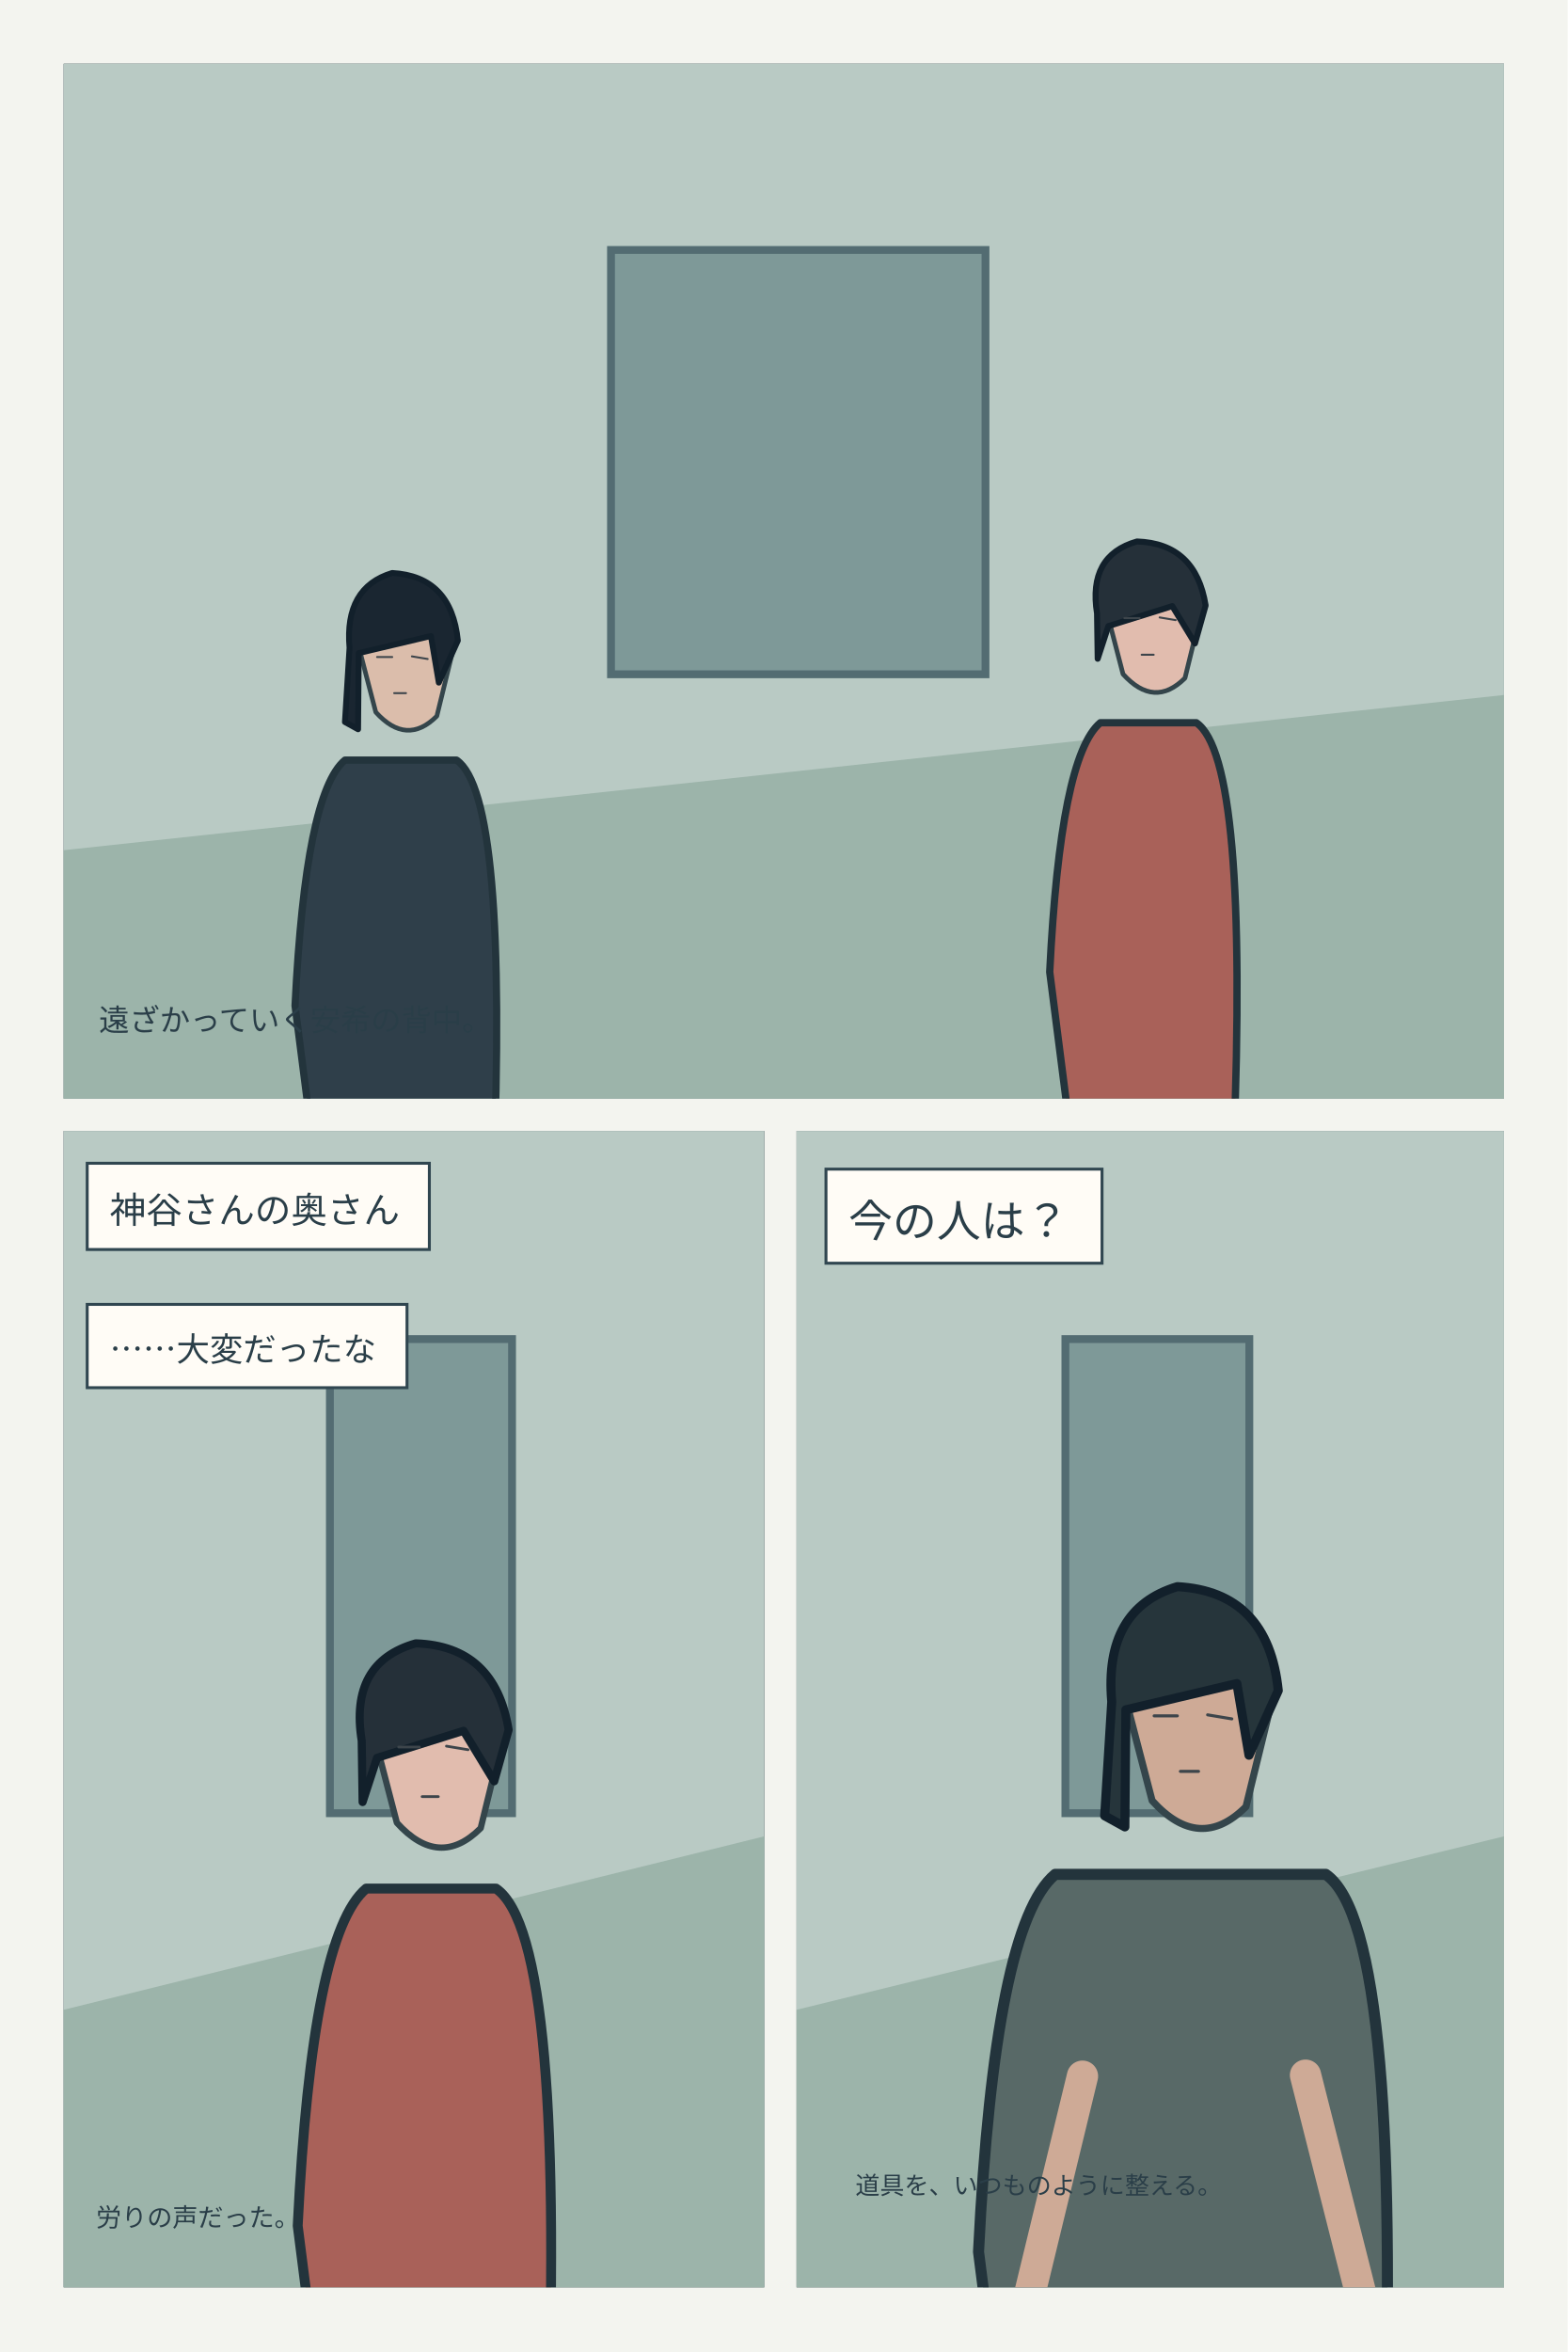
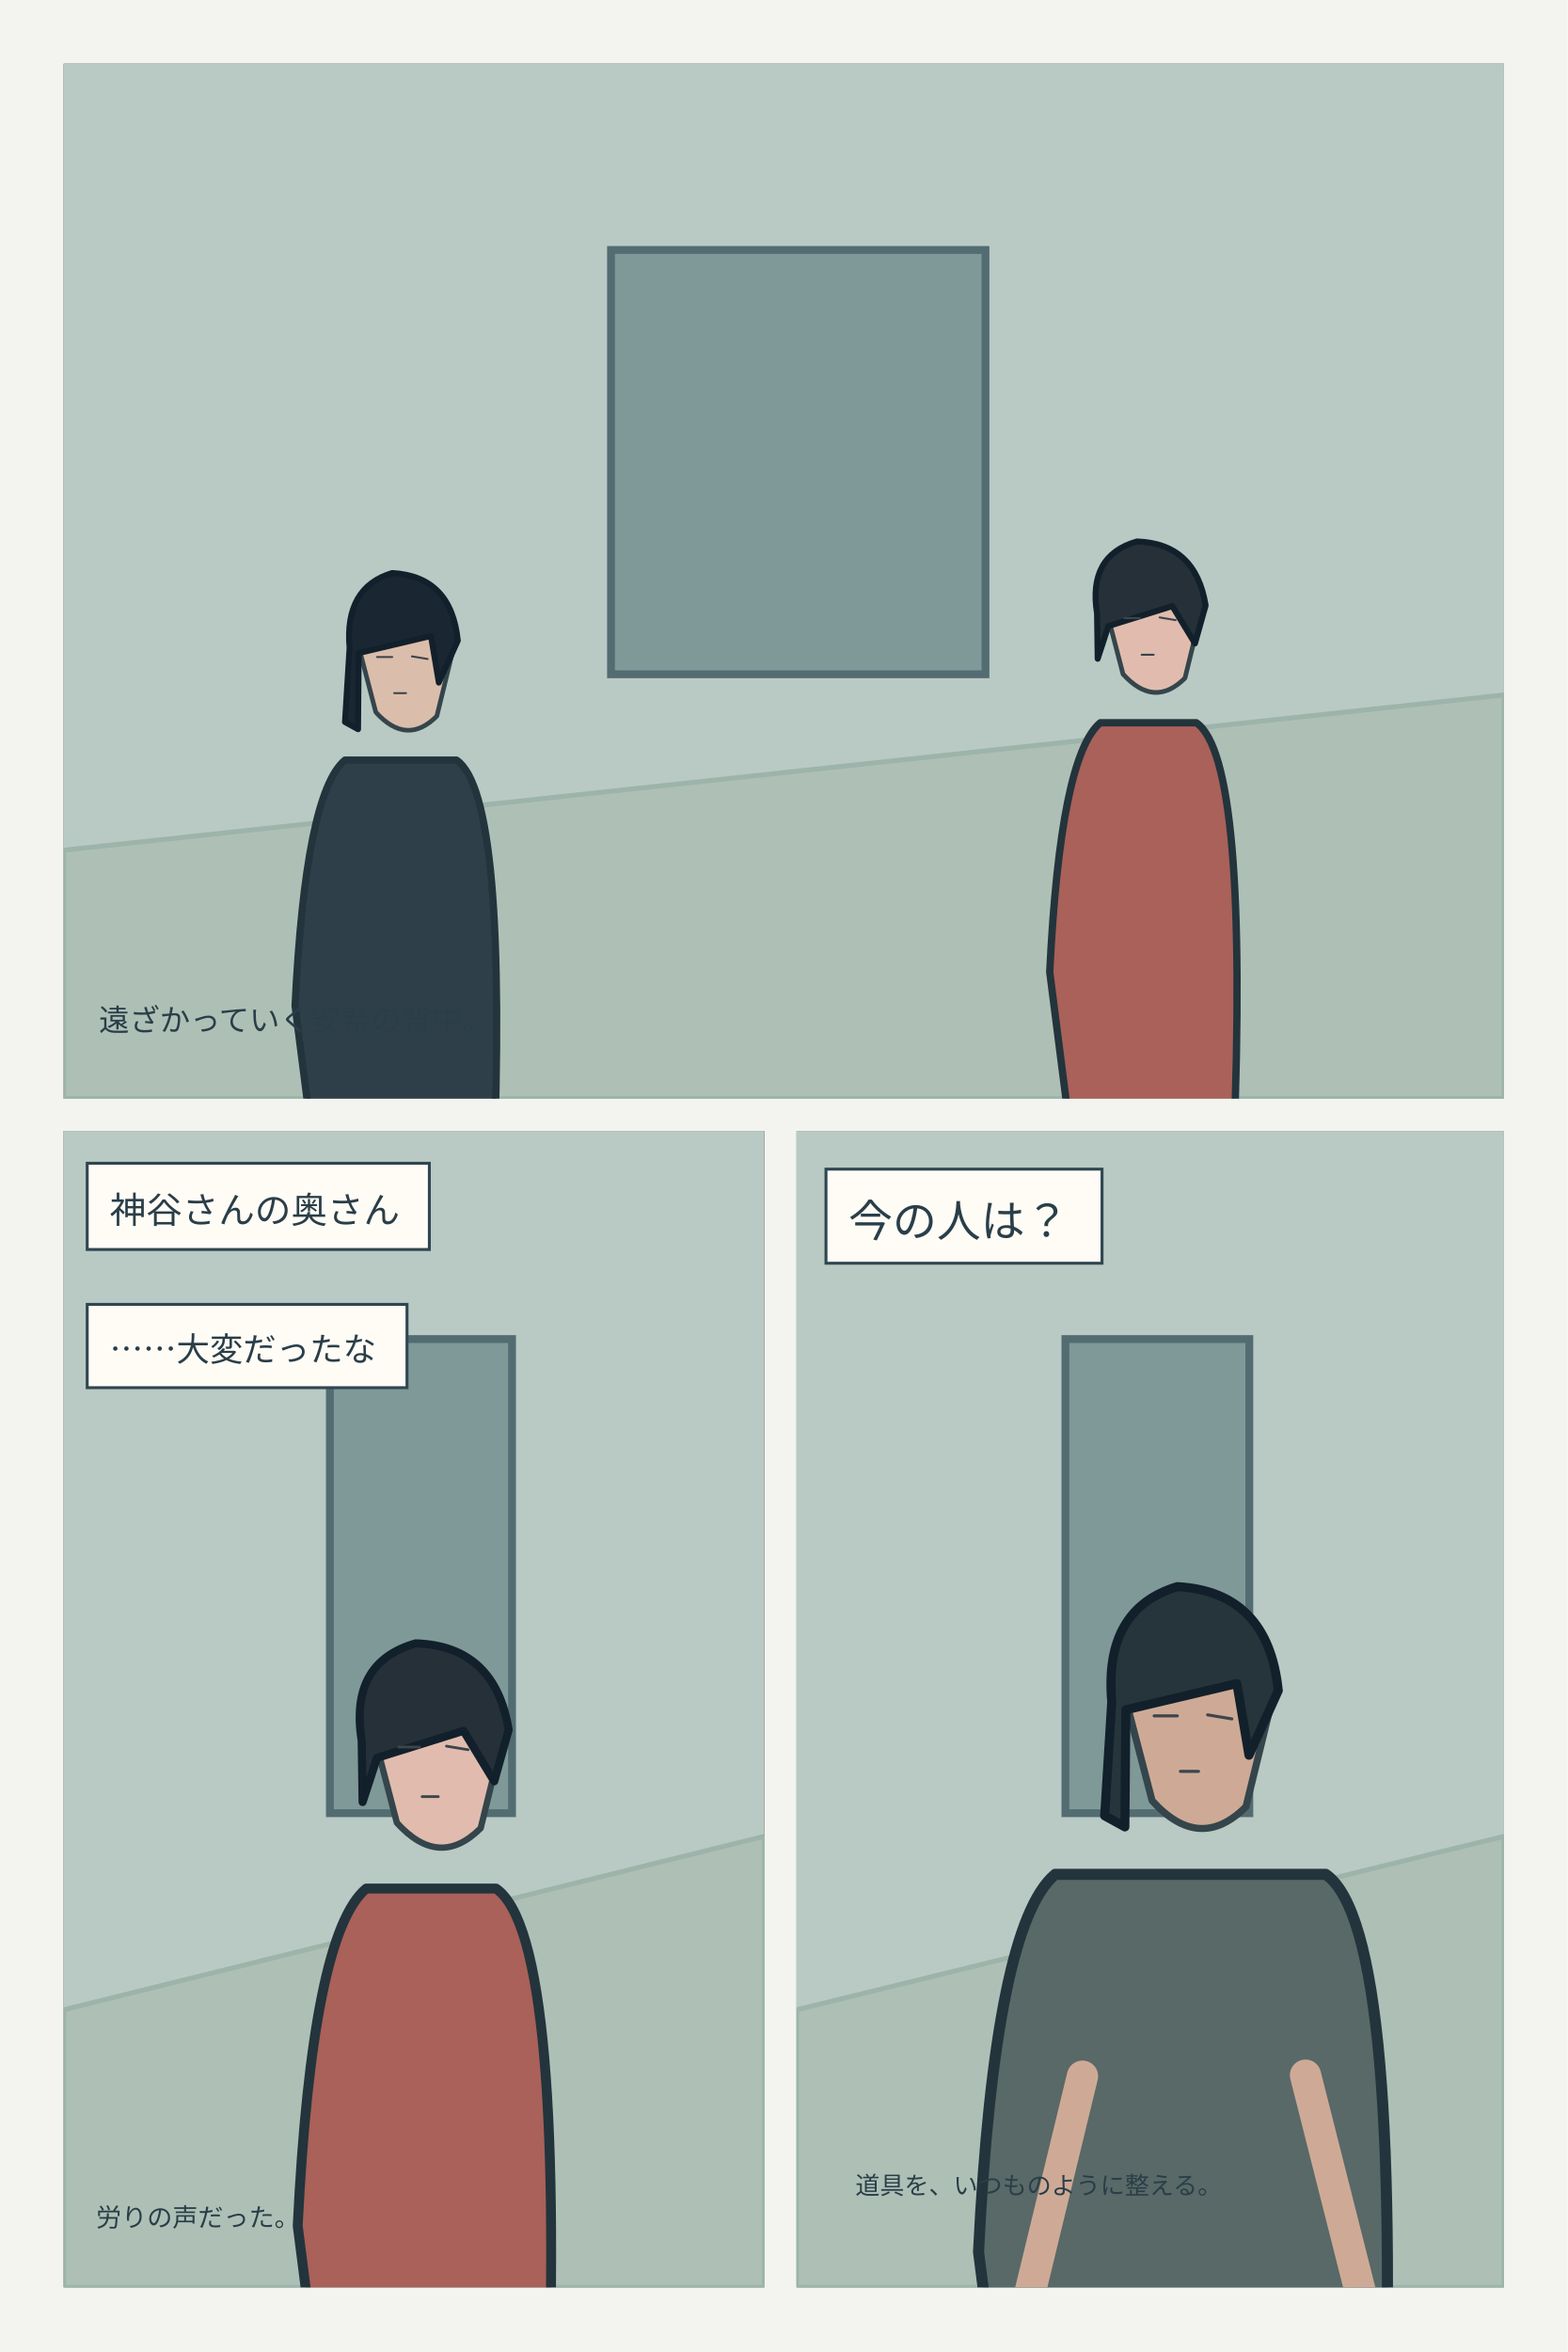
<svg xmlns="http://www.w3.org/2000/svg" width="1600" height="2400" viewBox="0 0 1600 2400">
  <rect x="0" y="0" width="1600" height="2400" fill="#f3f4ef" stroke="none" stroke-width="0" />
  <g id="25-1">
    <svg x="65" y="65" width="1470" height="1056" viewBox="0 0 1470 1056">
      <rect x="1" y="1" width="1468" height="1054" fill="#f9faf5" stroke="#192d38" stroke-width="7" />
      <rect x="0" y="0" width="1470" height="1056" fill="#b9cac4" stroke="none" stroke-width="0" />
-       <path d="M0 802.56L1470 644.16V1056H0Z" fill="#9cb4aa" stroke="5" stroke-width="#aec0b6" stroke-linecap="round" stroke-linejoin="round" />
+       <path d="M0 802.56L1470 644.16V1056H0Z" fill="#aec0b6" stroke="#9cb4aa" stroke-width="5" stroke-linecap="round" stroke-linejoin="round" />
      <rect x="558.6" y="190.08" width="382.2" height="432.96" fill="#7e9998" stroke="#536c72" stroke-width="8" />
      <g transform="translate(344 720) scale(0.67)">
        <path d="M-85-14Q-145 36 -161 360L-127 626L141 626Q164 40 85-14Z" fill="#2f3f4a" stroke="#23343c" stroke-width="11" stroke-linecap="round" stroke-linejoin="round" />
        <path d="M-62-179Q-77-262-15-270Q72-272 79-179L55-81Q9-35-38-87Z" fill="#dbbdab" stroke="#34454b" stroke-width="7" stroke-linecap="round" stroke-linejoin="round" />
        <path d="M-78-185Q-86-277-13-299Q77-294 87-196L58-132L46-203L-64-177L-65-61L-85-72Z" fill="#1a2631" stroke="#12202b" stroke-width="9" stroke-linecap="round" stroke-linejoin="round" />
        <path d="M-36-171L-13-171M17-172L41-168M-10-116L8-116" fill="none" stroke="#3d454b" stroke-width="3" stroke-linecap="round" stroke-linejoin="round" />
      </g>
      <g transform="translate(1107 682) scale(0.68)">
        <path d="M-72-14Q-132 36 -148 360L-114 626L128 626Q151 40 72-14Z" fill="#a96159" stroke="#23343c" stroke-width="11" stroke-linecap="round" stroke-linejoin="round" />
        <path d="M-62-179Q-77-262-15-270Q72-272 79-179L55-81Q9-35-38-87Z" fill="#e1bcae" stroke="#34454b" stroke-width="7" stroke-linecap="round" stroke-linejoin="round" />
        <path d="M-77-178Q-91-265-17-286Q71-283 86-190L70-133L36-189L-60-159L-76-110Z" fill="#253039" stroke="#12202b" stroke-width="9" stroke-linecap="round" stroke-linejoin="round" />
        <path d="M-36-171L-13-171M17-172L41-168M-10-116L8-116" fill="none" stroke="#3d454b" stroke-width="3" stroke-linecap="round" stroke-linejoin="round" />
      </g>
      <text x="36" y="987" font-family="Noto Sans CJK JP,sans-serif" font-size="31" font-weight="500" fill="#2a3e48">遠ざかっていく安希の背中。</text>
    </svg>
  </g>
  <g id="25-2">
    <svg x="813" y="1154" width="722" height="1180" viewBox="0 0 722 1180">
      <rect x="1" y="1" width="720" height="1178" fill="#f9faf5" stroke="#192d38" stroke-width="7" />
      <rect x="0" y="0" width="722" height="1180" fill="#b9cac4" stroke="none" stroke-width="0" />
-       <path d="M0 896.8L722 719.8V1180H0Z" fill="#9cb4aa" stroke="5" stroke-width="#aec0b6" stroke-linecap="round" stroke-linejoin="round" />
+       <path d="M0 896.8L722 719.8V1180H0Z" fill="#aec0b6" stroke="#9cb4aa" stroke-width="5" stroke-linecap="round" stroke-linejoin="round" />
      <rect x="274.36" y="212.4" width="187.72" height="483.8" fill="#7e9998" stroke="#536c72" stroke-width="8" />
      <g transform="translate(402 773) scale(1.03)">
        <path d="M-134-14Q-194 36 -210 360L-176 626L190 626Q213 40 134-14Z" fill="#586967" stroke="#23343c" stroke-width="11" stroke-linecap="round" stroke-linejoin="round" />
        <path d="M-62-179Q-77-262-15-270Q72-272 79-179L55-81Q9-35-38-87Z" fill="#ceaa96" stroke="#34454b" stroke-width="7" stroke-linecap="round" stroke-linejoin="round" />
        <path d="M-78-185Q-86-277-13-299Q77-294 87-196L58-132L46-203L-64-177L-65-61L-85-72Z" fill="#26353b" stroke="#12202b" stroke-width="9" stroke-linecap="round" stroke-linejoin="round" />
        <path d="M-36-171L-13-171M17-172L41-168M-10-116L8-116" fill="none" stroke="#3d454b" stroke-width="3" stroke-linecap="round" stroke-linejoin="round" />
        <path d="M-107 186L-164 421M114 185L174 422" fill="none" stroke="#ceaa96" stroke-width="31" stroke-linecap="round" stroke-linejoin="round" />
      </g>
      <rect x="30" y="39" width="281.75" height="96" fill="#fffcf6" stroke="#304650" stroke-width="3" />
      <text x="53" y="108" font-family="Noto Sans CJK JP,sans-serif" font-size="45" font-weight="500" fill="#2a3e48">今の人は？</text>
      <text x="60" y="1085" font-family="Noto Sans CJK JP,sans-serif" font-size="25" font-weight="500" fill="#2a3e48">道具を、いつものように整える。</text>
    </svg>
  </g>
  <g id="25-3">
    <svg x="65" y="1154" width="715" height="1180" viewBox="0 0 715 1180">
      <rect x="1" y="1" width="713" height="1178" fill="#f9faf5" stroke="#192d38" stroke-width="7" />
      <rect x="0" y="0" width="715" height="1180" fill="#b9cac4" stroke="none" stroke-width="0" />
-       <path d="M0 896.8L715 719.8V1180H0Z" fill="#9cb4aa" stroke="5" stroke-width="#aec0b6" stroke-linecap="round" stroke-linejoin="round" />
+       <path d="M0 896.8L715 719.8V1180H0Z" fill="#aec0b6" stroke="#9cb4aa" stroke-width="5" stroke-linecap="round" stroke-linejoin="round" />
      <rect x="271.7" y="212.4" width="185.9" height="483.8" fill="#7e9998" stroke="#536c72" stroke-width="8" />
      <g transform="translate(375 786) scale(0.92)">
        <path d="M-72-14Q-132 36 -148 360L-114 626L128 626Q151 40 72-14Z" fill="#a96159" stroke="#23343c" stroke-width="11" stroke-linecap="round" stroke-linejoin="round" />
        <path d="M-62-179Q-77-262-15-270Q72-272 79-179L55-81Q9-35-38-87Z" fill="#e1bcae" stroke="#34454b" stroke-width="7" stroke-linecap="round" stroke-linejoin="round" />
        <path d="M-77-178Q-91-265-17-286Q71-283 86-190L70-133L36-189L-60-159L-76-110Z" fill="#253039" stroke="#12202b" stroke-width="9" stroke-linecap="round" stroke-linejoin="round" />
        <path d="M-36-171L-13-171M17-172L41-168M-10-116L8-116" fill="none" stroke="#3d454b" stroke-width="3" stroke-linecap="round" stroke-linejoin="round" />
      </g>
      <rect x="24" y="33" width="349.2" height="88" fill="#fffcf6" stroke="#304650" stroke-width="3" />
      <text x="47" y="94" font-family="Noto Sans CJK JP,sans-serif" font-size="37" font-weight="500" fill="#2a3e48">神谷さんの奥さん</text>
      <rect x="24" y="177" width="326.4" height="85" fill="#fffcf6" stroke="#304650" stroke-width="3" />
      <text x="47" y="235" font-family="Noto Sans CJK JP,sans-serif" font-size="34" font-weight="500" fill="#2a3e48">……大変だったな</text>
      <text x="33" y="1118" font-family="Noto Sans CJK JP,sans-serif" font-size="26" font-weight="500" fill="#2a3e48">労りの声だった。</text>
    </svg>
  </g>
</svg>
